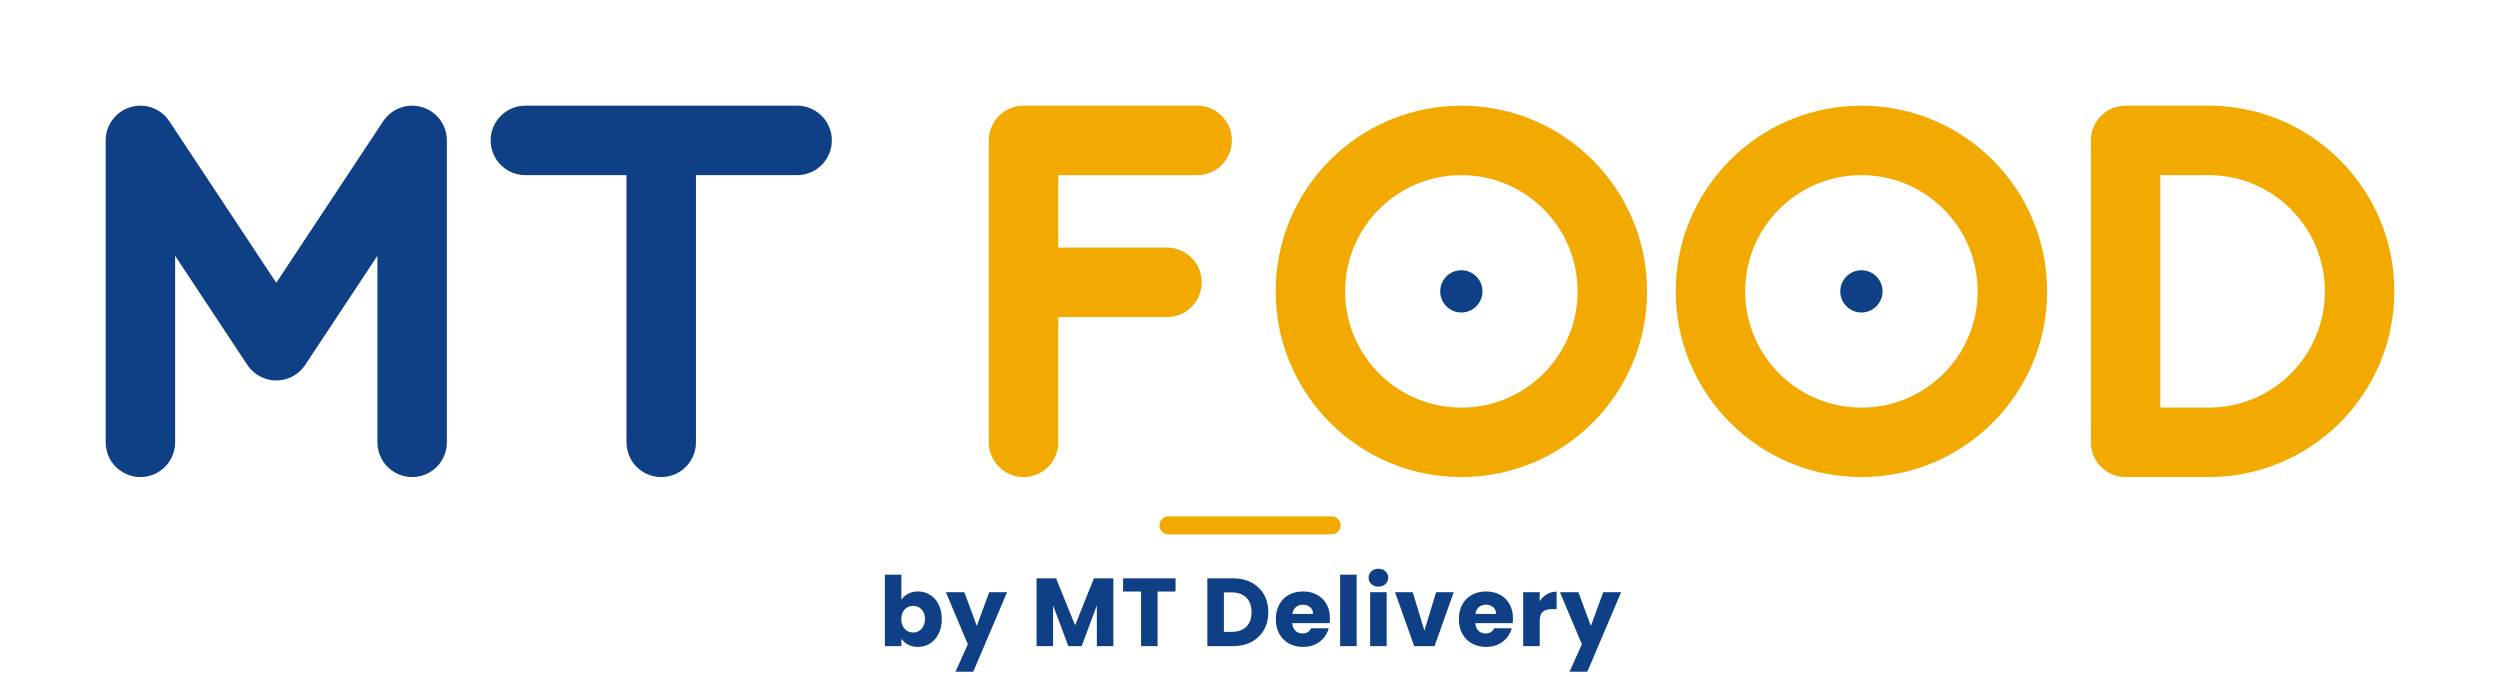
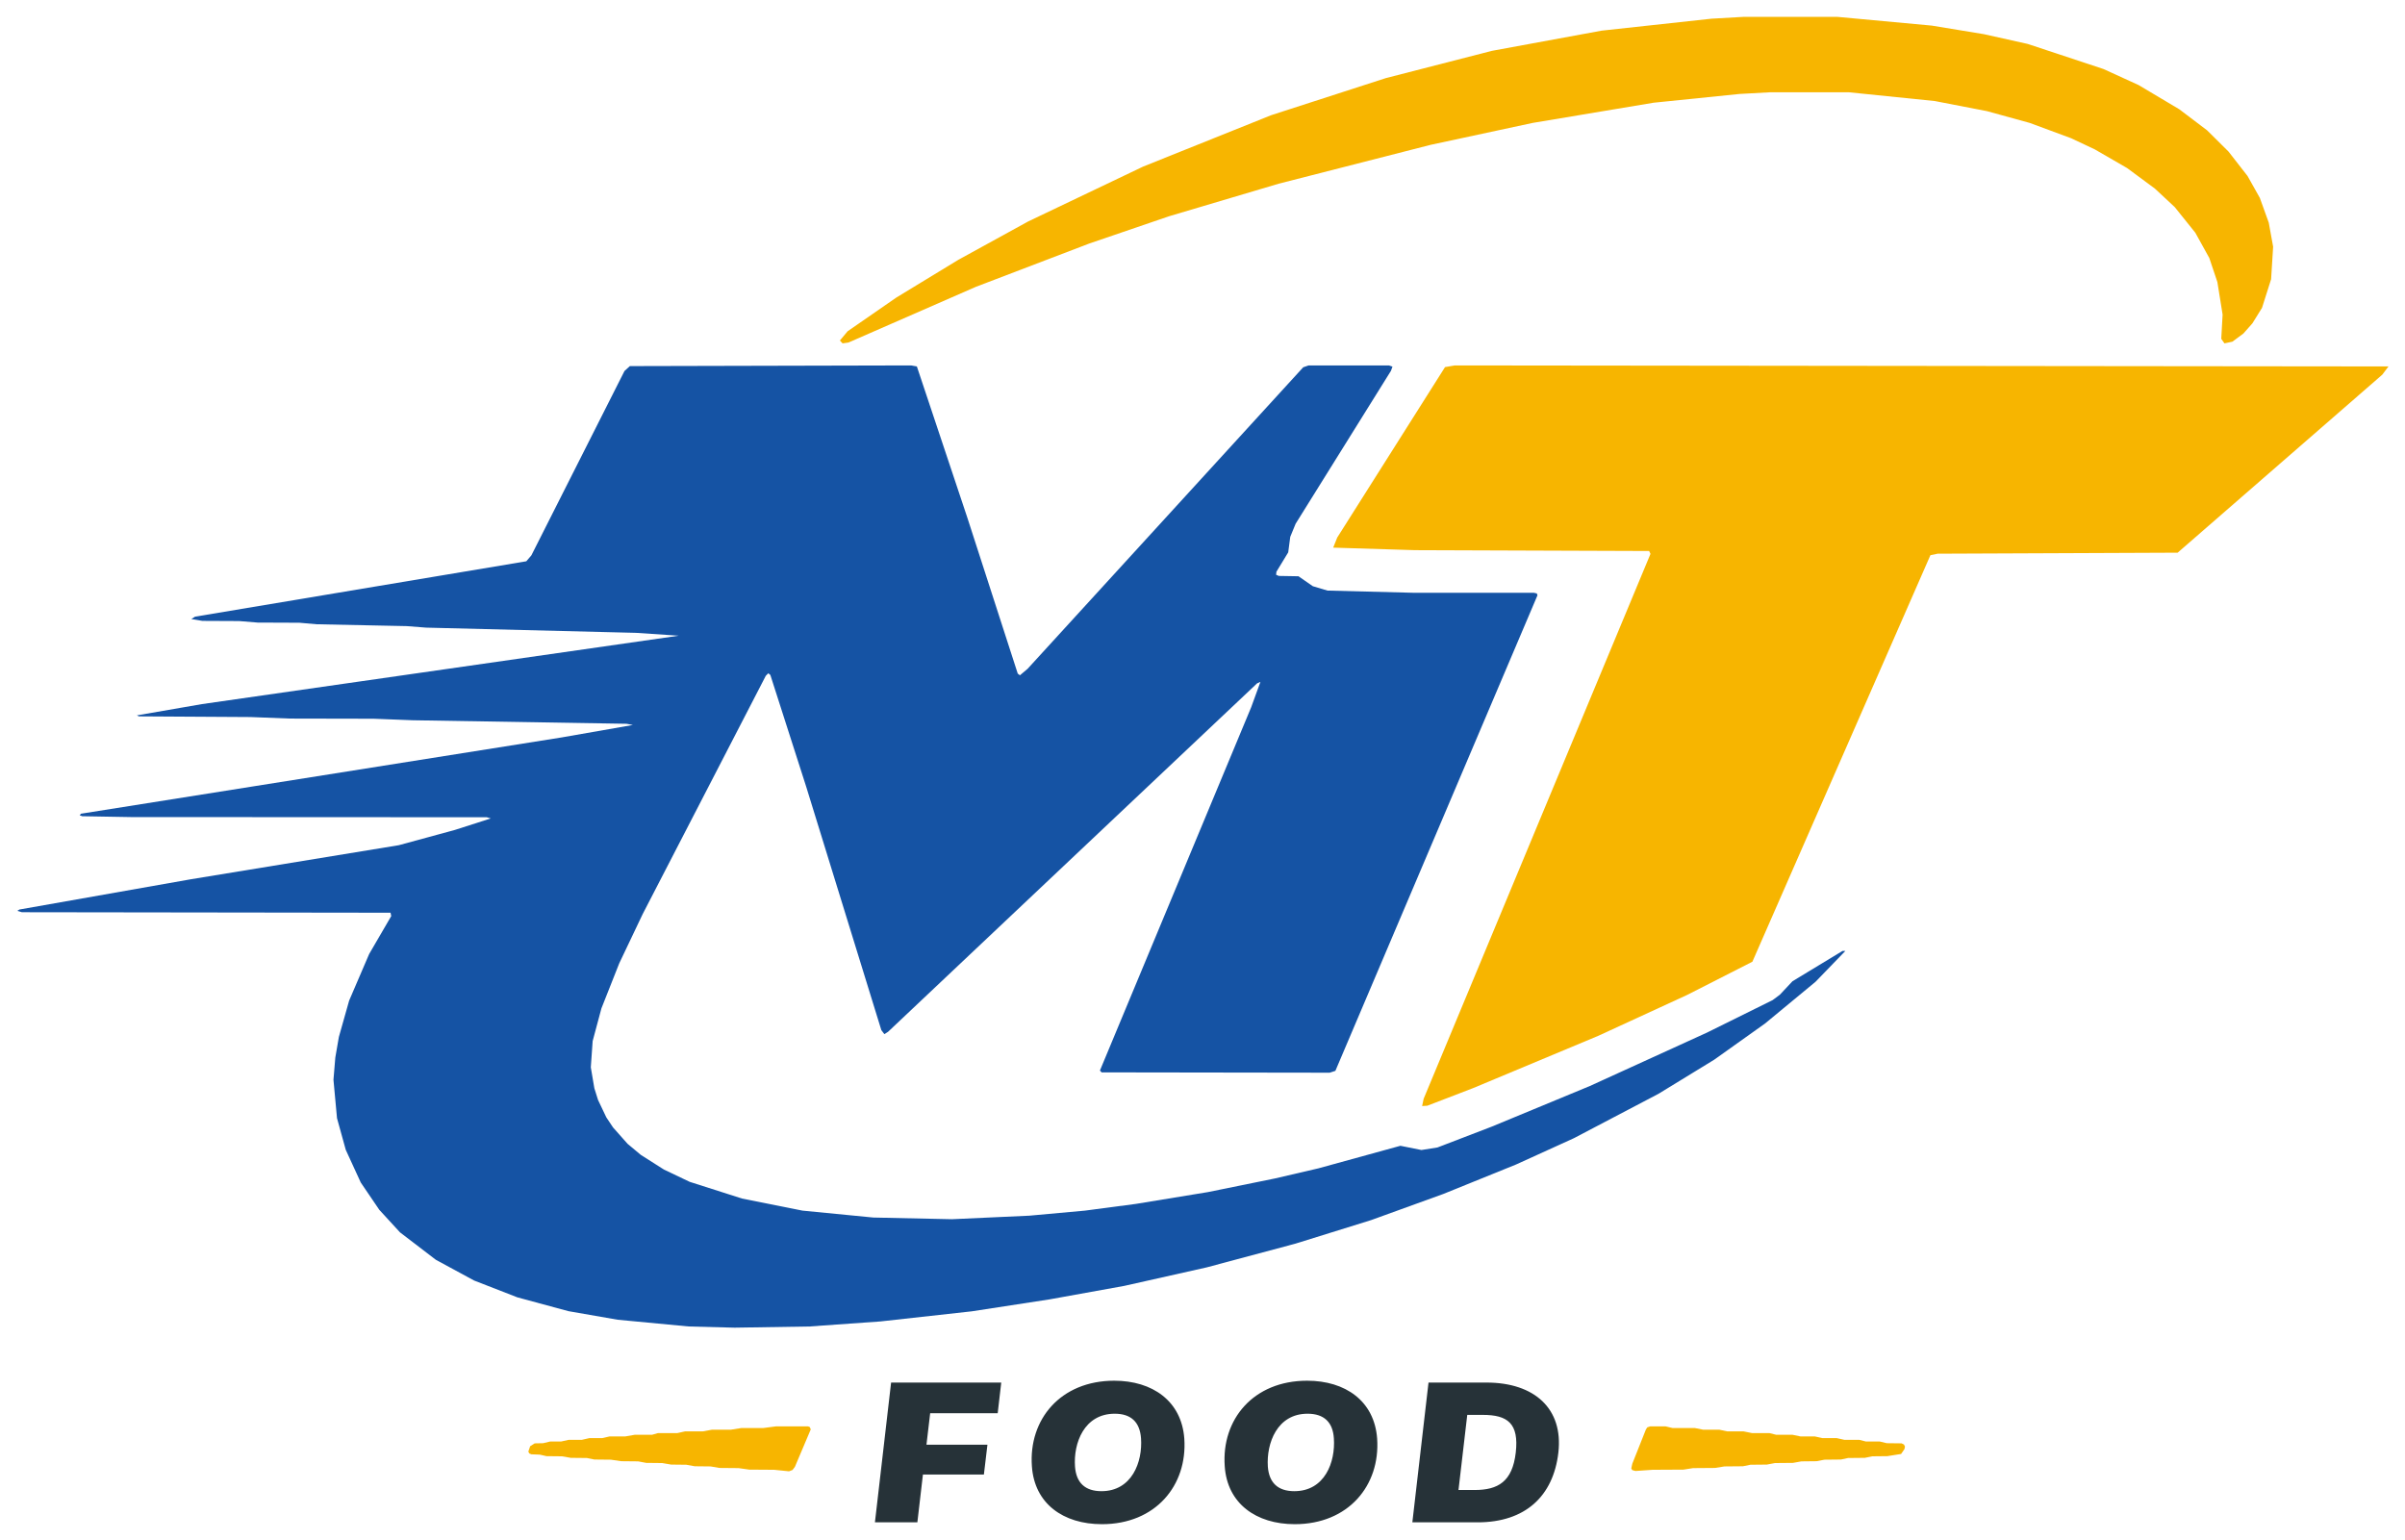
- <svg xmlns="http://www.w3.org/2000/svg" viewBox="0 0 1656 448" width="1656" height="448" role="img" aria-label="MT FOOD by MT Delivery">
-   <g transform="translate(93.0,93.0)">
-     <path d="M0 200V0L90 136L180 0V200" fill="none" stroke="#0F3F85" stroke-width="46" stroke-linecap="round" stroke-linejoin="round" />
-     <path d="M255 0H435M345 0V200" fill="none" stroke="#0F3F85" stroke-width="46" stroke-linecap="round" stroke-linejoin="round" />
-     <path d="M585 200V0H700M585 94H680" fill="none" stroke="#F2A900" stroke-width="46" stroke-linecap="round" stroke-linejoin="round" />
-     <circle cx="875" cy="100" r="100" fill="none" stroke="#F2A900" stroke-width="46" />
-     <circle cx="875" cy="100" r="14" fill="#0F3F85" />
-     <circle cx="1140" cy="100" r="100" fill="none" stroke="#F2A900" stroke-width="46" />
-     <circle cx="1140" cy="100" r="14" fill="#0F3F85" />
-     <path d="M1315 0V200H1370A100 100 0 0 0 1370 0Z" fill="none" stroke="#F2A900" stroke-width="46" stroke-linecap="round" stroke-linejoin="round" />
-     <rect x="675.0" y="249.0" width="120" height="12" rx="6" fill="#F2A900" />
-     <g transform="translate(489.172,335.0)">
-       <path d="M25.92 -36.224Q30.336 -36.224 33.92 -33.984Q37.504 -31.744 39.584 -27.584Q41.664 -23.424 41.664 -17.92Q41.664 -12.416 39.584 -8.224Q37.504 -4.032 33.92 -1.76Q30.336 0.512 25.92 0.512Q22.144 0.512 19.328 -0.992Q16.512 -2.496 14.912 -4.992V0.0H3.968V-47.36H14.912V-30.656Q16.448 -33.152 19.328 -34.688Q22.208 -36.224 25.92 -36.224ZM22.656 -26.688Q19.392 -26.688 17.12 -24.32Q14.848 -21.952 14.848 -17.856Q14.848 -13.76 17.12 -11.392Q19.392 -9.024 22.656 -9.024Q25.92 -9.024 28.224 -11.424Q30.528 -13.824 30.528 -17.92Q30.528 -22.016 28.256 -24.352Q25.984 -26.688 22.656 -26.688ZM84.904 -35.712 62.504 16.96H50.728L58.92 -1.216L44.392 -35.712H56.616L64.872 -13.376L73.064 -35.712ZM155.32 -44.928V0.0H144.376V-26.944L134.328 0.0H125.496L115.384 -27.008V0.0H104.44V-44.928H117.368L129.976 -13.824L142.456 -44.928ZM196.512 -44.928V-36.16H184.608V0.0H173.664V-36.16H161.76V-44.928ZM257.968 -22.464Q257.968 -15.872 255.056 -10.752Q252.144 -5.632 246.8 -2.816Q241.456 0.0 234.416 0.0H217.584V-44.928H234.416Q241.52 -44.928 246.832 -42.112Q252.144 -39.296 255.056 -34.208Q257.968 -29.12 257.968 -22.464ZM246.832 -22.464Q246.832 -28.672 243.376 -32.128Q239.92 -35.584 233.712 -35.584H228.528V-9.472H233.712Q239.92 -9.472 243.376 -12.864Q246.832 -16.256 246.832 -22.464ZM298.584 -15.232H273.816Q274.072 -11.904 275.96 -10.144Q277.848 -8.384 280.6 -8.384Q284.696 -8.384 286.296 -11.84H297.944Q297.048 -8.32 294.712 -5.504Q292.376 -2.688 288.856 -1.088Q285.336 0.512 280.984 0.512Q275.736 0.512 271.64 -1.728Q267.544 -3.968 265.24 -8.128Q262.936 -12.288 262.936 -17.856Q262.936 -23.424 265.208 -27.584Q267.48 -31.744 271.576 -33.984Q275.672 -36.224 280.984 -36.224Q286.168 -36.224 290.2 -34.048Q294.232 -31.872 296.504 -27.84Q298.776 -23.808 298.776 -18.432Q298.776 -16.896 298.584 -15.232ZM287.576 -21.312Q287.576 -24.128 285.656 -25.792Q283.736 -27.456 280.856 -27.456Q278.104 -27.456 276.216 -25.856Q274.328 -24.256 273.88 -21.312ZM316.48 -47.36V0.0H305.536V-47.36ZM324.392 -45.312Q324.392 -47.872 326.216 -49.568Q328.04 -51.264 330.92 -51.264Q333.736 -51.264 335.56 -49.568Q337.384 -47.872 337.384 -45.312Q337.384 -42.816 335.56 -41.12Q333.736 -39.424 330.92 -39.424Q328.04 -39.424 326.216 -41.12Q324.392 -42.816 324.392 -45.312ZM336.36 -35.712V0.0H325.416V-35.712ZM361.36 -10.24 369.104 -35.712H380.752L368.08 0.0H354.576L341.904 -35.712H353.616ZM419.832 -15.232H395.064Q395.32 -11.904 397.208 -10.144Q399.096 -8.384 401.848 -8.384Q405.944 -8.384 407.544 -11.84H419.192Q418.296 -8.32 415.96 -5.504Q413.624 -2.688 410.104 -1.088Q406.584 0.512 402.232 0.512Q396.984 0.512 392.888 -1.728Q388.792 -3.968 386.488 -8.128Q384.184 -12.288 384.184 -17.856Q384.184 -23.424 386.456 -27.584Q388.728 -31.744 392.824 -33.984Q396.92 -36.224 402.232 -36.224Q407.416 -36.224 411.448 -34.048Q415.48 -31.872 417.752 -27.84Q420.024 -23.808 420.024 -18.432Q420.024 -16.896 419.832 -15.232ZM408.824 -21.312Q408.824 -24.128 406.904 -25.792Q404.984 -27.456 402.104 -27.456Q399.352 -27.456 397.464 -25.856Q395.576 -24.256 395.128 -21.312ZM448.928 -36.096V-24.512H445.92Q441.824 -24.512 439.776 -22.752Q437.728 -20.992 437.728 -16.576V0.0H426.784V-35.712H437.728V-29.76Q439.648 -32.704 442.528 -34.4Q445.408 -36.096 448.928 -36.096ZM491.656 -35.712 469.256 16.96H457.48L465.672 -1.216L451.144 -35.712H463.368L471.624 -13.376L479.816 -35.712Z" fill="#0F3F85" />
-     </g>
-   </g>
+ <svg xmlns="http://www.w3.org/2000/svg" viewBox="55 41 1428 914" width="1428" height="914">
+   <path fill="#1553A4" fill-rule="evenodd" d="M65.3 581.9 L68.0 582.7 L286.9 583.0 L287.3 585.0 L274.2 607.5 L262.3 635.2 L256.2 656.8 L254.1 669.0 L253.0 682.2 L255.1 705.0 L260.3 723.8 L269.2 743.2 L280.2 759.4 L292.5 772.8 L313.8 789.1 L336.5 801.4 L362.2 811.4 L392.5 819.6 L421.8 824.7 L464.0 828.7 L491.2 829.4 L535.5 828.7 L577.8 825.7 L632.0 819.7 L678.2 812.6 L722.5 804.6 L771.5 793.6 L824.2 779.5 L869.2 765.5 L912.0 750.0 L955.2 732.5 L989.5 716.9 L1039.8 690.5 L1072.8 670.3 L1103.0 648.8 L1133.0 624.0 L1150.7 605.7 L1149.0 605.7 L1119.3 623.7 L1111.8 631.7 L1107.5 634.9 L1068.5 654.2 L999.0 685.9 L940.8 710.0 L908.5 722.4 L899.0 723.9 L886.5 721.4 L837.8 734.8 L812.0 740.8 L772.2 748.9 L729.5 755.9 L699.2 759.9 L666.2 762.9 L620.2 765.0 L573.5 764.0 L531.5 759.9 L495.5 752.7 L464.5 742.8 L449.2 735.5 L435.5 726.8 L427.6 720.2 L419.0 710.5 L415.0 704.5 L410.1 694.2 L407.9 687.2 L405.8 674.8 L406.9 659.2 L412.1 639.8 L422.7 613.0 L436.6 583.8 L509.7 442.3 L511.2 440.8 L512.4 441.8 L533.7 508.2 L578.3 652.7 L580.1 655.1 L582.3 653.7 L801.4 446.8 L803.4 445.9 L797.9 461.0 L708.1 676.7 L709.1 677.8 L844.5 678.0 L847.9 676.9 L967.9 394.5 L967.5 393.4 L965.7 393.0 L894.0 393.0 L843.2 391.7 L834.5 389.1 L826.0 383.2 L814.3 383.0 L812.7 382.3 L812.9 380.5 L819.9 369.0 L821.1 359.8 L824.3 352.0 L880.9 261.2 L881.8 258.7 L879.7 258.0 L832.0 258.0 L828.8 259.1 L665.2 438.1 L660.6 442.0 L659.3 441.0 L629.4 348.5 L599.4 258.6 L596.0 258.0 L429.0 258.4 L425.8 261.3 L370.5 370.8 L367.5 374.3 L170.8 407.2 L168.6 408.6 L175.2 409.7 L197.0 409.8 L208.0 410.7 L232.8 410.8 L243.0 411.7 L296.5 412.8 L308.0 413.7 L432.5 416.8 L458.0 418.5 L175.0 459.1 L136.3 465.8 L137.5 466.4 L203.8 466.8 L227.0 467.7 L276.8 467.8 L300.0 468.7 L427.0 470.8 L430.8 471.5 L388.5 478.9 L103.1 524.2 L102.3 525.1 L103.8 525.7 L132.8 526.2 L344.0 526.3 L346.4 527.0 L325.2 533.8 L291.8 542.9 L168.5 563.1 L66.5 581.1Z" />
+   <path fill="#F7B500" fill-rule="evenodd" d="M899.4 697.8 L902.5 697.6 L929.8 687.1 L1004.0 656.1 L1056.8 631.8 L1095.5 612.1 L1201.2 370.7 L1205.5 369.8 L1348.0 369.2 L1469.5 263.5 L1473.2 258.6 L918.8 258.0 L913.0 259.0 L849.0 360.2 L846.6 366.2 L895.2 367.7 L1034.2 368.2 L1035.0 369.9 L900.3 693.5Z" />
+   <path fill="#F7B500" fill-rule="evenodd" d="M1404.7 187.5 L1402.1 173.2 L1396.8 158.5 L1389.5 145.5 L1378.2 131.0 L1365.5 118.4 L1349.0 105.9 L1324.8 91.5 L1304.0 82.0 L1259.0 67.1 L1233.0 61.3 L1202.0 56.2 L1145.8 51.0 L1090.5 51.0 L1071.2 52.1 L1006.0 59.2 L940.8 71.2 L877.8 87.4 L809.8 109.4 L733.8 139.9 L665.5 172.5 L624.0 195.3 L587.2 217.7 L558.3 237.7 L553.7 243.2 L555.3 244.9 L558.8 244.4 L634.5 211.3 L701.8 185.6 L749.2 169.4 L814.2 150.1 L904.5 127.0 L965.0 114.0 L1036.8 102.0 L1087.8 96.8 L1106.0 95.8 L1152.8 95.8 L1203.8 101.0 L1234.8 107.0 L1260.2 114.0 L1284.8 123.1 L1298.8 129.7 L1318.0 140.8 L1334.5 153.0 L1346.3 164.0 L1358.5 179.2 L1366.8 194.2 L1371.6 208.5 L1374.7 227.8 L1373.9 242.2 L1375.8 244.9 L1380.5 243.9 L1387.0 239.1 L1392.4 233.0 L1398.1 223.8 L1403.5 206.8Z" />
+   <path fill="#263238" fill-rule="evenodd" d="M574.5 945.0H599.7L603.0 916.6H639.2L641.3 898.9H605.1L607.3 880.2H647.4L649.5 862.0H584.1Z M709.3 946.1C741.1 946.1 760.1 923.1 758.2 895.3C756.6 873.0 739.3 860.9 716.6 860.9C684.7 860.9 665.7 883.9 667.7 911.7C669.2 933.9 686.3 946.1 709.3 946.1ZM709.0 926.5C699.3 926.5 694.0 921.5 693.3 911.9C692.3 898.0 698.7 880.5 716.9 880.5C726.6 880.5 731.8 885.5 732.5 895.1C733.5 909.1 727.1 926.5 709.0 926.5Z M823.8 946.1C855.6 946.1 874.6 923.1 872.7 895.3C871.1 873.0 853.9 860.9 831.1 860.9C799.2 860.9 780.2 883.9 782.2 911.7C783.7 933.9 800.9 946.1 823.8 946.1ZM823.5 926.5C813.8 926.5 808.5 921.5 807.8 911.9C806.9 898.0 813.3 880.5 831.4 880.5C841.1 880.5 846.4 885.5 847.0 895.1C848.0 909.1 841.7 926.5 823.5 926.5Z M932.4 945.0C960.6 945.0 977.3 929.5 980.3 903.6C983.3 877.6 966.2 862.0 937.6 862.0H903.2L893.6 945.0ZM921.0 925.8 926.2 881.2H935.5C950.1 881.2 957.0 886.2 955.0 903.6C953.0 920.9 944.4 925.8 930.6 925.8Z" />
+   <path fill="#F7B500" fill-rule="evenodd" d="M536.4 889.8 L535.8 888.4 L534.7 888.0 L515.9 888.0 L508.2 889.0 L495.2 889.0 L488.9 890.0 L477.7 890.0 L472.2 891.0 L461.7 891.0 L457.2 892.0 L445.7 892.0 L442.2 893.0 L431.9 893.0 L426.2 894.0 L416.9 894.0 L412.5 895.0 L404.9 895.0 L400.5 896.0 L392.7 896.0 L388.2 897.0 L381.7 897.0 L377.5 898.0 L372.5 898.1 L369.8 899.8 L368.7 903.0 L369.3 904.1 L370.5 904.6 L375.5 904.8 L379.5 905.7 L388.7 905.8 L393.9 906.7 L403.5 906.8 L407.9 907.7 L417.7 907.8 L423.9 908.7 L433.9 908.8 L438.7 909.7 L448.2 909.8 L453.5 910.7 L462.5 910.8 L467.5 911.7 L476.9 911.8 L482.2 912.7 L493.5 912.8 L499.9 913.7 L514.7 913.8 L523.5 914.7 L525.6 913.9 L527.0 912.0Z M1023.6 913.0 L1024.2 914.0 L1026.1 914.5 L1036.3 913.8 L1054.6 913.7 L1060.3 912.8 L1073.3 912.7 L1078.9 911.8 L1089.9 911.7 L1094.3 910.8 L1104.1 910.7 L1108.9 909.8 L1119.6 909.7 L1124.6 908.8 L1133.6 908.7 L1138.3 907.8 L1148.1 907.7 L1152.3 906.8 L1162.3 906.7 L1166.6 905.8 L1175.6 905.7 L1183.8 904.4 L1185.8 901.5 L1186.1 900.0 L1185.5 898.8 L1184.1 898.1 L1175.3 898.0 L1171.1 897.0 L1162.9 897.0 L1158.9 896.0 L1150.1 896.0 L1145.6 895.0 L1137.1 895.0 L1132.6 894.0 L1124.1 894.0 L1119.3 893.0 L1109.6 893.0 L1105.6 892.0 L1095.3 892.0 L1090.3 891.0 L1080.6 891.0 L1075.9 890.0 L1066.3 890.0 L1061.3 889.0 L1048.1 889.0 L1043.9 888.0 L1034.9 888.0 L1033.1 888.6 L1032.3 889.8 L1024.2 910.2Z" />
</svg>
